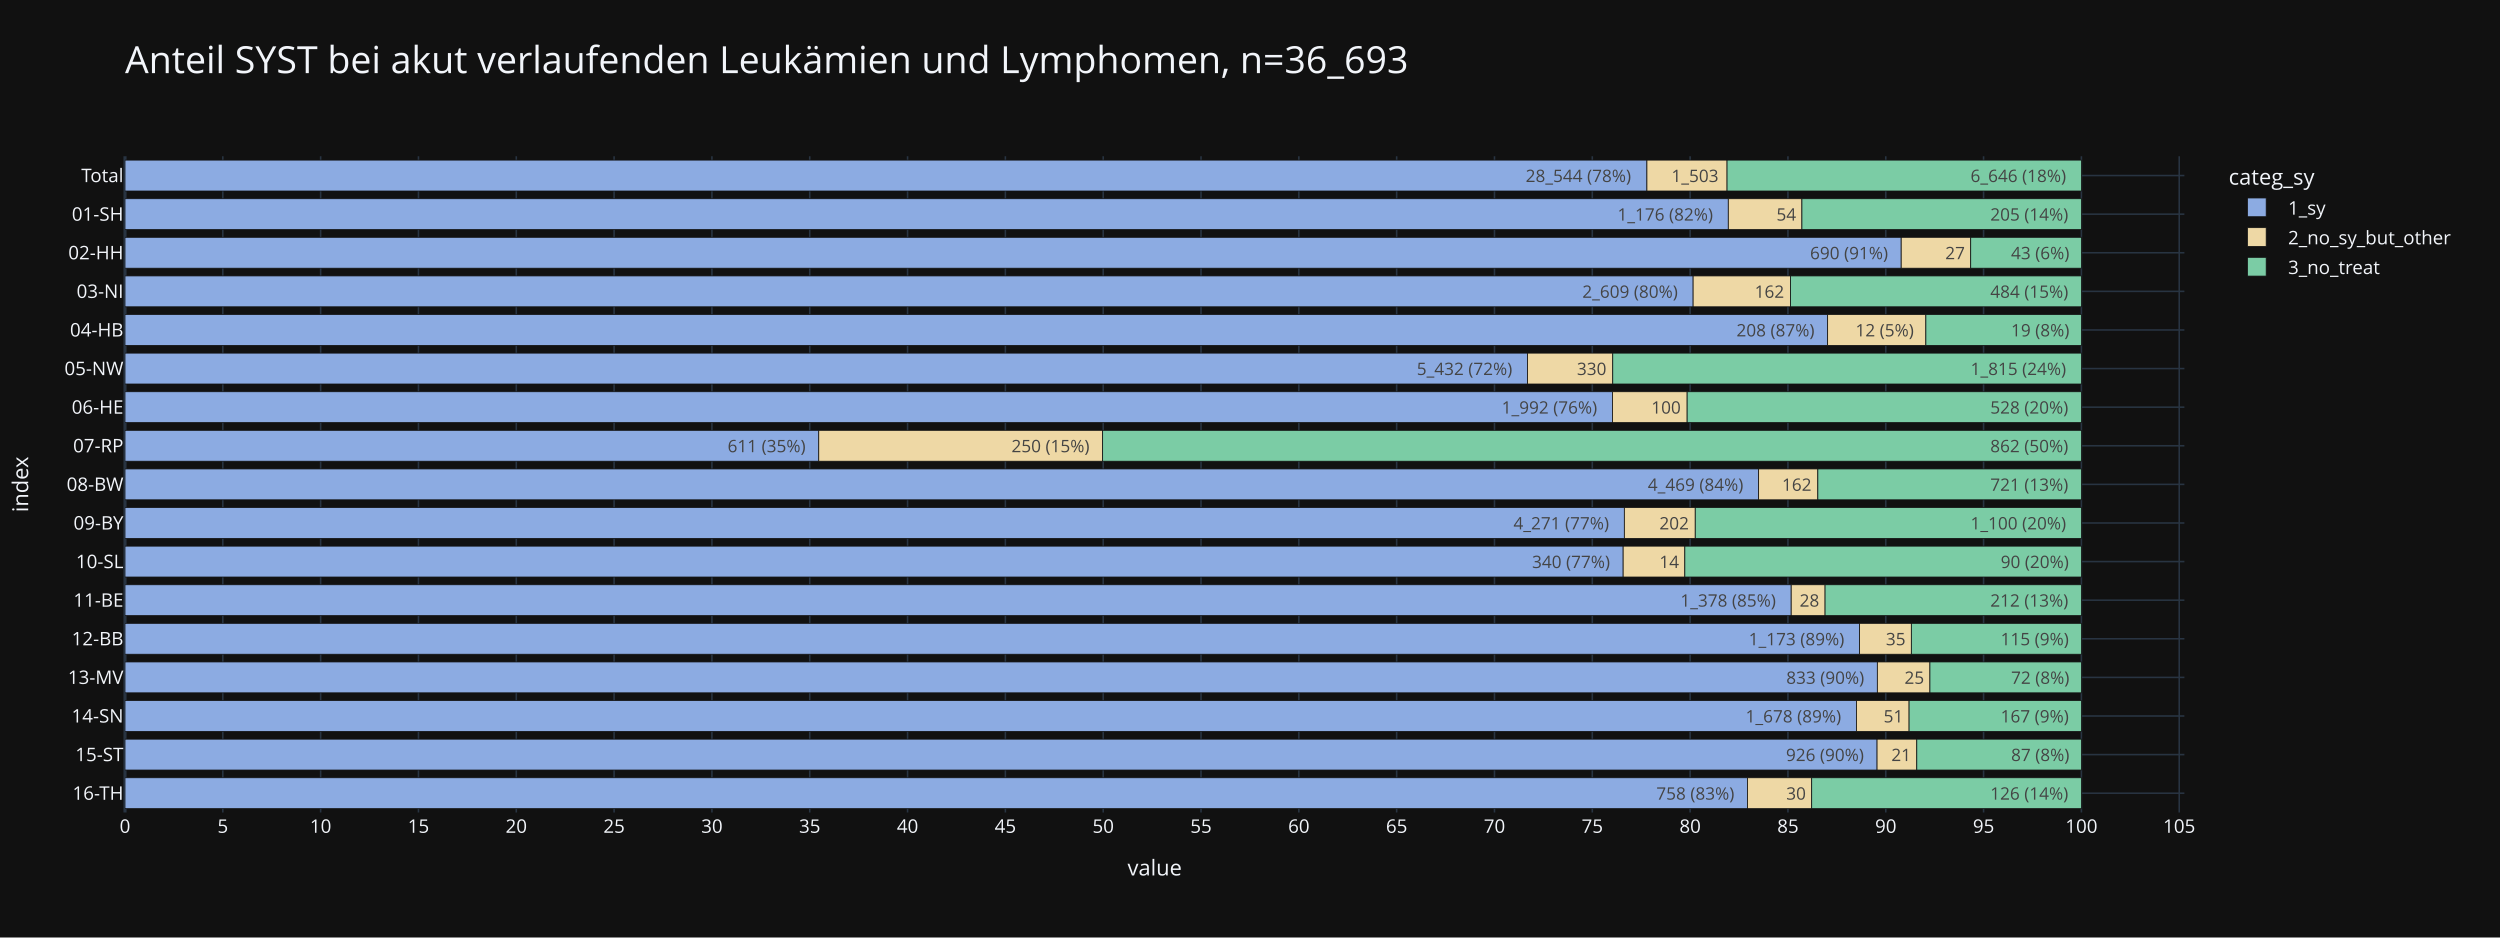
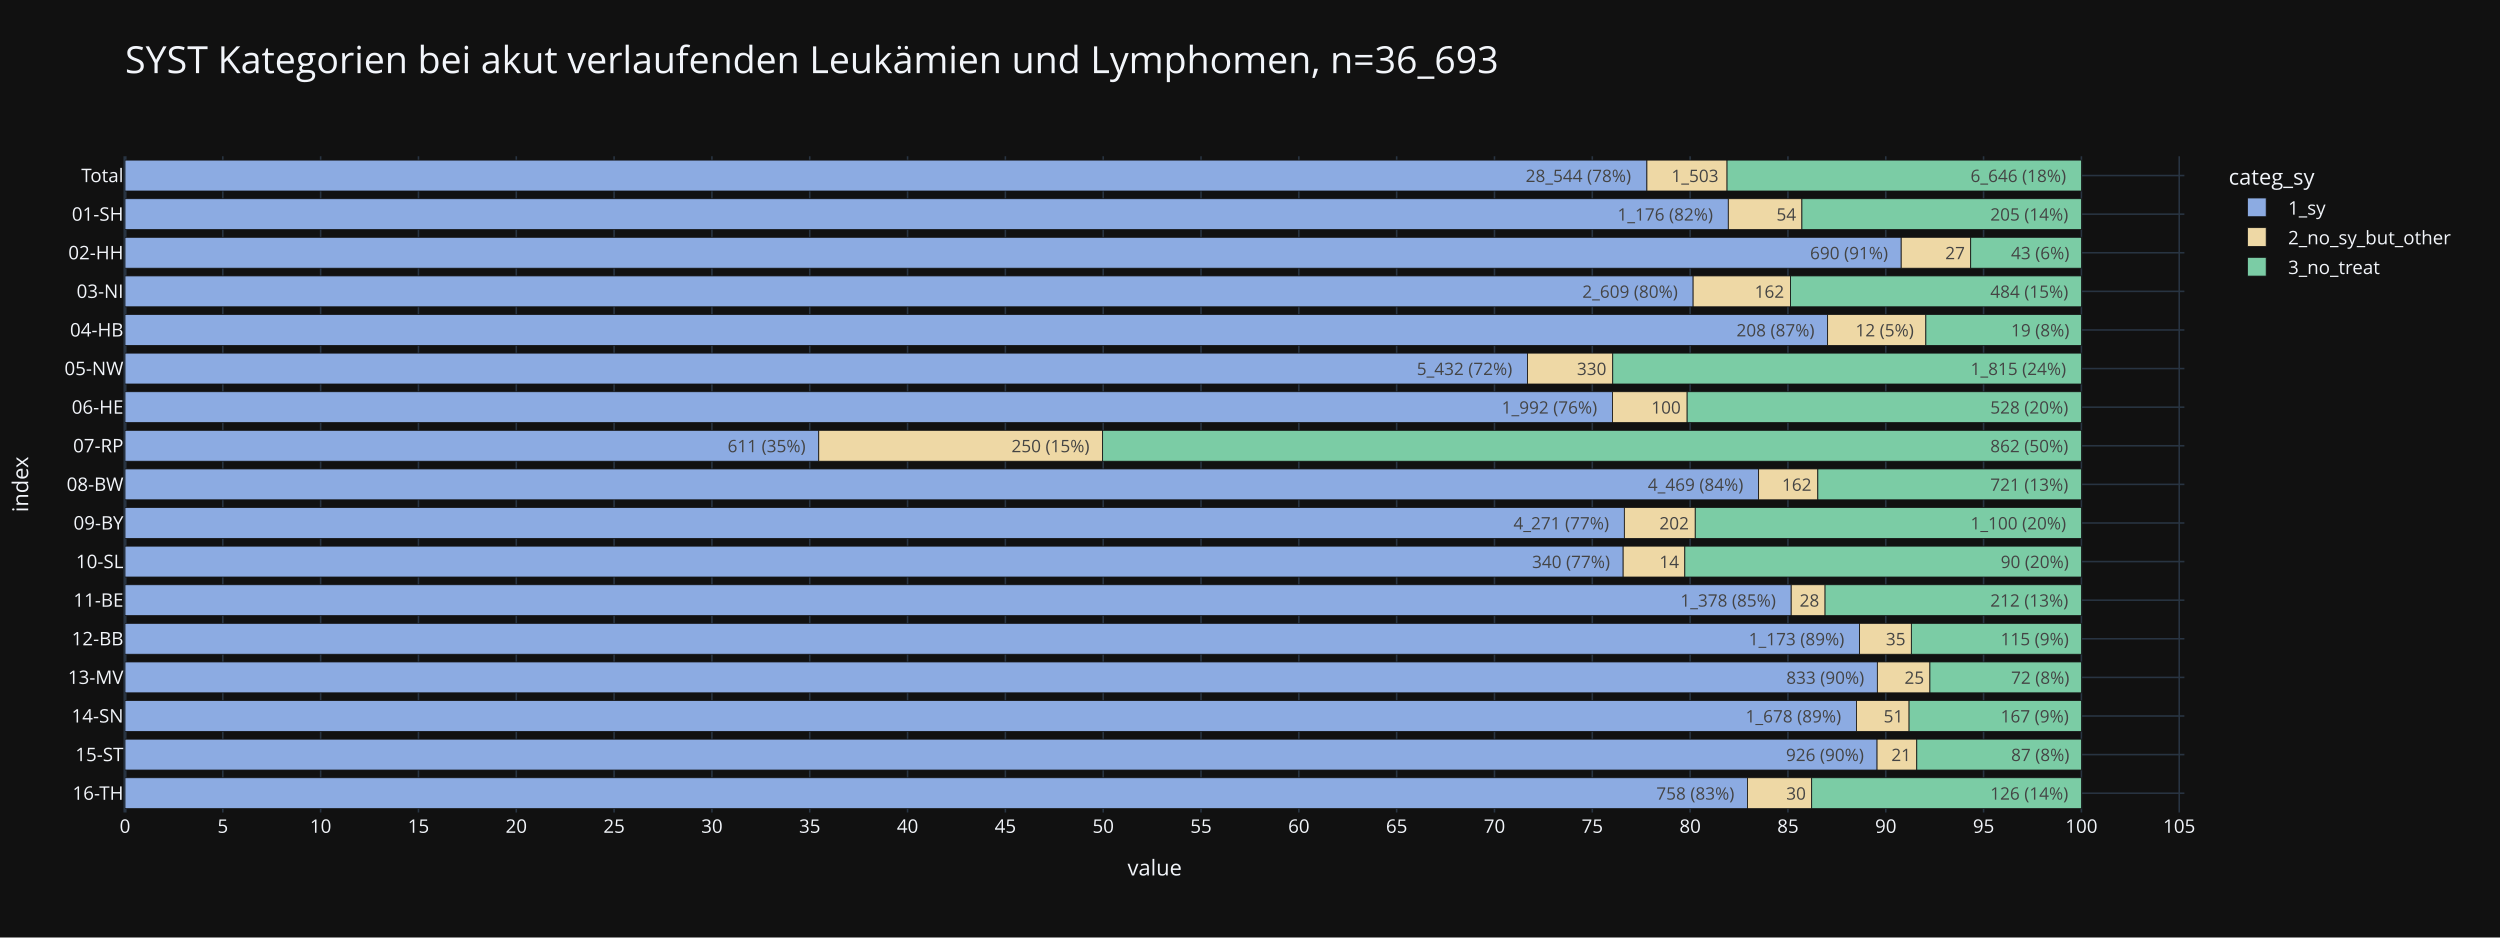
<svg xmlns="http://www.w3.org/2000/svg" class="main-svg" width="1600" height="600" style="" viewBox="0 0 1600 600">
  <rect x="0" y="0" width="1600" height="600" style="fill: rgb(17, 17, 17); fill-opacity: 1;" />
-   <defs id="defs-2621c0">
+   <defs id="defs-fd7195">
    <g class="clips">
-       <clipPath id="clip2621c0xyplot" class="plotclip">
+       <clipPath id="clipfd7195xyplot" class="plotclip">
        <rect width="1318" height="420" />
      </clipPath>
-       <clipPath class="axesclip" id="clip2621c0x">
+       <clipPath class="axesclip" id="clipfd7195x">
        <rect x="80" y="0" width="1318" height="600" />
      </clipPath>
-       <clipPath class="axesclip" id="clip2621c0y">
+       <clipPath class="axesclip" id="clipfd7195y">
        <rect x="0" y="100" width="1600" height="420" />
      </clipPath>
-       <clipPath class="axesclip" id="clip2621c0xy">
+       <clipPath class="axesclip" id="clipfd7195xy">
        <rect x="80" y="100" width="1318" height="420" />
      </clipPath>
    </g>
    <g class="gradients" />
    <g class="patterns" />
  </defs>
  <g class="bglayer" />
  <g class="layer-below">
    <g class="imagelayer" />
    <g class="shapelayer" />
  </g>
  <g class="cartesianlayer">
    <g class="subplot xy">
      <g class="layer-subplot">
        <g class="shapelayer" />
        <g class="imagelayer" />
      </g>
      <g class="minor-gridlayer">
        <g class="x" />
        <g class="y" />
      </g>
      <g class="gridlayer">
        <g class="x">
          <path class="xgrid crisp" transform="translate(142.6,0)" d="M0,100v420" style="stroke: rgb(40, 52, 66); stroke-opacity: 1; stroke-width: 1px;" />
          <path class="xgrid crisp" transform="translate(205.21,0)" d="M0,100v420" style="stroke: rgb(40, 52, 66); stroke-opacity: 1; stroke-width: 1px;" />
          <path class="xgrid crisp" transform="translate(267.81,0)" d="M0,100v420" style="stroke: rgb(40, 52, 66); stroke-opacity: 1; stroke-width: 1px;" />
          <path class="xgrid crisp" transform="translate(330.42,0)" d="M0,100v420" style="stroke: rgb(40, 52, 66); stroke-opacity: 1; stroke-width: 1px;" />
          <path class="xgrid crisp" transform="translate(393.02,0)" d="M0,100v420" style="stroke: rgb(40, 52, 66); stroke-opacity: 1; stroke-width: 1px;" />
          <path class="xgrid crisp" transform="translate(455.63,0)" d="M0,100v420" style="stroke: rgb(40, 52, 66); stroke-opacity: 1; stroke-width: 1px;" />
          <path class="xgrid crisp" transform="translate(518.23,0)" d="M0,100v420" style="stroke: rgb(40, 52, 66); stroke-opacity: 1; stroke-width: 1px;" />
          <path class="xgrid crisp" transform="translate(580.84,0)" d="M0,100v420" style="stroke: rgb(40, 52, 66); stroke-opacity: 1; stroke-width: 1px;" />
          <path class="xgrid crisp" transform="translate(643.44,0)" d="M0,100v420" style="stroke: rgb(40, 52, 66); stroke-opacity: 1; stroke-width: 1px;" />
          <path class="xgrid crisp" transform="translate(706.05,0)" d="M0,100v420" style="stroke: rgb(40, 52, 66); stroke-opacity: 1; stroke-width: 1px;" />
          <path class="xgrid crisp" transform="translate(768.65,0)" d="M0,100v420" style="stroke: rgb(40, 52, 66); stroke-opacity: 1; stroke-width: 1px;" />
          <path class="xgrid crisp" transform="translate(831.26,0)" d="M0,100v420" style="stroke: rgb(40, 52, 66); stroke-opacity: 1; stroke-width: 1px;" />
          <path class="xgrid crisp" transform="translate(893.86,0)" d="M0,100v420" style="stroke: rgb(40, 52, 66); stroke-opacity: 1; stroke-width: 1px;" />
          <path class="xgrid crisp" transform="translate(956.47,0)" d="M0,100v420" style="stroke: rgb(40, 52, 66); stroke-opacity: 1; stroke-width: 1px;" />
          <path class="xgrid crisp" transform="translate(1019.07,0)" d="M0,100v420" style="stroke: rgb(40, 52, 66); stroke-opacity: 1; stroke-width: 1px;" />
          <path class="xgrid crisp" transform="translate(1081.68,0)" d="M0,100v420" style="stroke: rgb(40, 52, 66); stroke-opacity: 1; stroke-width: 1px;" />
          <path class="xgrid crisp" transform="translate(1144.28,0)" d="M0,100v420" style="stroke: rgb(40, 52, 66); stroke-opacity: 1; stroke-width: 1px;" />
          <path class="xgrid crisp" transform="translate(1206.89,0)" d="M0,100v420" style="stroke: rgb(40, 52, 66); stroke-opacity: 1; stroke-width: 1px;" />
          <path class="xgrid crisp" transform="translate(1269.49,0)" d="M0,100v420" style="stroke: rgb(40, 52, 66); stroke-opacity: 1; stroke-width: 1px;" />
          <path class="xgrid crisp" transform="translate(1332.1,0)" d="M0,100v420" style="stroke: rgb(40, 52, 66); stroke-opacity: 1; stroke-width: 1px;" />
          <path class="xgrid crisp" transform="translate(1394.7,0)" d="M0,100v420" style="stroke: rgb(40, 52, 66); stroke-opacity: 1; stroke-width: 1px;" />
        </g>
        <g class="y">
          <path class="ygrid crisp" transform="translate(0,507.65)" d="M80,0h1318" style="stroke: rgb(40, 52, 66); stroke-opacity: 1; stroke-width: 1px;" />
          <path class="ygrid crisp" transform="translate(0,482.94)" d="M80,0h1318" style="stroke: rgb(40, 52, 66); stroke-opacity: 1; stroke-width: 1px;" />
          <path class="ygrid crisp" transform="translate(0,458.24)" d="M80,0h1318" style="stroke: rgb(40, 52, 66); stroke-opacity: 1; stroke-width: 1px;" />
          <path class="ygrid crisp" transform="translate(0,433.53)" d="M80,0h1318" style="stroke: rgb(40, 52, 66); stroke-opacity: 1; stroke-width: 1px;" />
          <path class="ygrid crisp" transform="translate(0,408.82)" d="M80,0h1318" style="stroke: rgb(40, 52, 66); stroke-opacity: 1; stroke-width: 1px;" />
          <path class="ygrid crisp" transform="translate(0,384.12)" d="M80,0h1318" style="stroke: rgb(40, 52, 66); stroke-opacity: 1; stroke-width: 1px;" />
          <path class="ygrid crisp" transform="translate(0,359.41)" d="M80,0h1318" style="stroke: rgb(40, 52, 66); stroke-opacity: 1; stroke-width: 1px;" />
          <path class="ygrid crisp" transform="translate(0,334.71)" d="M80,0h1318" style="stroke: rgb(40, 52, 66); stroke-opacity: 1; stroke-width: 1px;" />
          <path class="ygrid crisp" transform="translate(0,310)" d="M80,0h1318" style="stroke: rgb(40, 52, 66); stroke-opacity: 1; stroke-width: 1px;" />
          <path class="ygrid crisp" transform="translate(0,285.29)" d="M80,0h1318" style="stroke: rgb(40, 52, 66); stroke-opacity: 1; stroke-width: 1px;" />
          <path class="ygrid crisp" transform="translate(0,260.59)" d="M80,0h1318" style="stroke: rgb(40, 52, 66); stroke-opacity: 1; stroke-width: 1px;" />
          <path class="ygrid crisp" transform="translate(0,235.88)" d="M80,0h1318" style="stroke: rgb(40, 52, 66); stroke-opacity: 1; stroke-width: 1px;" />
          <path class="ygrid crisp" transform="translate(0,211.18)" d="M80,0h1318" style="stroke: rgb(40, 52, 66); stroke-opacity: 1; stroke-width: 1px;" />
          <path class="ygrid crisp" transform="translate(0,186.47)" d="M80,0h1318" style="stroke: rgb(40, 52, 66); stroke-opacity: 1; stroke-width: 1px;" />
          <path class="ygrid crisp" transform="translate(0,161.76)" d="M80,0h1318" style="stroke: rgb(40, 52, 66); stroke-opacity: 1; stroke-width: 1px;" />
          <path class="ygrid crisp" transform="translate(0,137.06)" d="M80,0h1318" style="stroke: rgb(40, 52, 66); stroke-opacity: 1; stroke-width: 1px;" />
          <path class="ygrid crisp" transform="translate(0,112.35)" d="M80,0h1318" style="stroke: rgb(40, 52, 66); stroke-opacity: 1; stroke-width: 1px;" />
        </g>
      </g>
      <g class="zerolinelayer">
        <path class="xzl zl crisp" transform="translate(80,0)" d="M0,100v420" style="stroke: rgb(40, 52, 66); stroke-opacity: 1; stroke-width: 2px;" />
      </g>
      <g class="layer-between">
        <g class="shapelayer" />
        <g class="imagelayer" />
      </g>
      <path class="xlines-below" />
      <path class="ylines-below" />
      <g class="overlines-below" />
      <g class="xaxislayer-below" />
      <g class="yaxislayer-below" />
      <g class="overaxes-below" />
      <g class="overplot">
-         <g class="xy" transform="translate(80,100)" clip-path="url(#clip2621c0xyplot)">
+         <g class="xy" transform="translate(80,100)" clip-path="url(#clipfd7195xyplot)">
          <g class="barlayer mlayer">
            <g class="trace bars" style="opacity: 1;">
              <g class="points">
                <g class="point">
                  <path d="M0,22.24V2.47H974.03V22.24Z" style="vector-effect: none; opacity: 1; stroke-width: 0.5px; fill: rgb(140, 171, 226); fill-opacity: 1; stroke: rgb(17, 17, 17); stroke-opacity: 1;" />
                  <text class="bartext bartext-inside" text-anchor="middle" data-notex="1" x="0" y="0" style="font-family: 'Open Sans', verdana, arial, sans-serif; font-size: 12px; fill: rgb(68, 68, 68); fill-opacity: 1; white-space: pre;" transform="translate(930.1503,16.486)scale(0.918)">28_544 (78%)</text>
                </g>
                <g class="point">
                  <path d="M0,46.94V27.18H1026.11V46.94Z" style="vector-effect: none; opacity: 1; stroke-width: 0.5px; fill: rgb(140, 171, 226); fill-opacity: 1; stroke: rgb(17, 17, 17); stroke-opacity: 1;" />
                  <text class="bartext bartext-inside" text-anchor="middle" data-notex="1" x="0" y="0" style="font-family: 'Open Sans', verdana, arial, sans-serif; font-size: 12px; fill: rgb(68, 68, 68); fill-opacity: 1; white-space: pre;" transform="translate(985.7573,41.188)scale(0.9173333)">1_176 (82%)</text>
                </g>
                <g class="point">
                  <path d="M0,71.65V51.88H1136.77V71.65Z" style="vector-effect: none; opacity: 1; stroke-width: 0.5px; fill: rgb(140, 171, 226); fill-opacity: 1; stroke: rgb(17, 17, 17); stroke-opacity: 1;" />
                  <text class="bartext bartext-inside" text-anchor="middle" data-notex="1" x="0" y="0" style="font-family: 'Open Sans', verdana, arial, sans-serif; font-size: 12px; fill: rgb(68, 68, 68); fill-opacity: 1; white-space: pre;" transform="translate(1103.39,65.896)scale(0.918)">690 (91%)</text>
                </g>
                <g class="point">
                  <path d="M0,96.35V76.59H1003.6V96.35Z" style="vector-effect: none; opacity: 1; stroke-width: 0.5px; fill: rgb(140, 171, 226); fill-opacity: 1; stroke: rgb(17, 17, 17); stroke-opacity: 1;" />
                  <text class="bartext bartext-inside" text-anchor="middle" data-notex="1" x="0" y="0" style="font-family: 'Open Sans', verdana, arial, sans-serif; font-size: 12px; fill: rgb(68, 68, 68); fill-opacity: 1; white-space: pre;" transform="translate(963.2473,90.598)scale(0.9173333)">2_609 (80%)</text>
                </g>
                <g class="point">
                  <path d="M0,121.06V101.29H1089.69V121.06Z" style="vector-effect: none; opacity: 1; stroke-width: 0.5px; fill: rgb(140, 171, 226); fill-opacity: 1; stroke: rgb(17, 17, 17); stroke-opacity: 1;" />
                  <text class="bartext bartext-inside" text-anchor="middle" data-notex="1" x="0" y="0" style="font-family: 'Open Sans', verdana, arial, sans-serif; font-size: 12px; fill: rgb(68, 68, 68); fill-opacity: 1; white-space: pre;" transform="translate(1056.31,115.306)scale(0.918)">208 (87%)</text>
                </g>
                <g class="point">
                  <path d="M0,145.76V126H897.64V145.76Z" style="vector-effect: none; opacity: 1; stroke-width: 0.5px; fill: rgb(140, 171, 226); fill-opacity: 1; stroke: rgb(17, 17, 17); stroke-opacity: 1;" />
                  <text class="bartext bartext-inside" text-anchor="middle" data-notex="1" x="0" y="0" style="font-family: 'Open Sans', verdana, arial, sans-serif; font-size: 12px; fill: rgb(68, 68, 68); fill-opacity: 1; white-space: pre;" transform="translate(857.2873,140.008)scale(0.9173333)">5_432 (72%)</text>
                </g>
                <g class="point">
                  <path d="M0,170.47V150.71H951.98V170.47Z" style="vector-effect: none; opacity: 1; stroke-width: 0.5px; fill: rgb(140, 171, 226); fill-opacity: 1; stroke: rgb(17, 17, 17); stroke-opacity: 1;" />
                  <text class="bartext bartext-inside" text-anchor="middle" data-notex="1" x="0" y="0" style="font-family: 'Open Sans', verdana, arial, sans-serif; font-size: 12px; fill: rgb(68, 68, 68); fill-opacity: 1; white-space: pre;" transform="translate(911.6273,164.718)scale(0.9173333)">1_992 (76%)</text>
                </g>
                <g class="point">
                  <path d="M0,195.18V175.41H444.01V195.18Z" style="vector-effect: none; opacity: 1; stroke-width: 0.5px; fill: rgb(140, 171, 226); fill-opacity: 1; stroke: rgb(17, 17, 17); stroke-opacity: 1;" />
                  <text class="bartext bartext-inside" text-anchor="middle" data-notex="1" x="0" y="0" style="font-family: 'Open Sans', verdana, arial, sans-serif; font-size: 12px; fill: rgb(68, 68, 68); fill-opacity: 1; white-space: pre;" transform="translate(410.6299,189.426)scale(0.918)">611 (35%)</text>
                </g>
                <g class="point">
                  <path d="M0,219.88V200.12H1045.52V219.88Z" style="vector-effect: none; opacity: 1; stroke-width: 0.5px; fill: rgb(140, 171, 226); fill-opacity: 1; stroke: rgb(17, 17, 17); stroke-opacity: 1;" />
                  <text class="bartext bartext-inside" text-anchor="middle" data-notex="1" x="0" y="0" style="font-family: 'Open Sans', verdana, arial, sans-serif; font-size: 12px; fill: rgb(68, 68, 68); fill-opacity: 1; white-space: pre;" transform="translate(1005.167,214.128)scale(0.9173333)">4_469 (84%)</text>
                </g>
                <g class="point">
                  <path d="M0,244.59V224.82H959.58V244.59Z" style="vector-effect: none; opacity: 1; stroke-width: 0.5px; fill: rgb(140, 171, 226); fill-opacity: 1; stroke: rgb(17, 17, 17); stroke-opacity: 1;" />
                  <text class="bartext bartext-inside" text-anchor="middle" data-notex="1" x="0" y="0" style="font-family: 'Open Sans', verdana, arial, sans-serif; font-size: 12px; fill: rgb(68, 68, 68); fill-opacity: 1; white-space: pre;" transform="translate(919.2002,238.836)scale(0.918)">4_271 (77%)</text>
                </g>
                <g class="point">
                  <path d="M0,269.29V249.53H958.82V269.29Z" style="vector-effect: none; opacity: 1; stroke-width: 0.5px; fill: rgb(140, 171, 226); fill-opacity: 1; stroke: rgb(17, 17, 17); stroke-opacity: 1;" />
                  <text class="bartext bartext-inside" text-anchor="middle" data-notex="1" x="0" y="0" style="font-family: 'Open Sans', verdana, arial, sans-serif; font-size: 12px; fill: rgb(68, 68, 68); fill-opacity: 1; white-space: pre;" transform="translate(925.462,263.538)scale(0.9173333)">340 (77%)</text>
                </g>
                <g class="point">
                  <path d="M0,294V274.24H1066.37V294Z" style="vector-effect: none; opacity: 1; stroke-width: 0.5px; fill: rgb(140, 171, 226); fill-opacity: 1; stroke: rgb(17, 17, 17); stroke-opacity: 1;" />
                  <text class="bartext bartext-inside" text-anchor="middle" data-notex="1" x="0" y="0" style="font-family: 'Open Sans', verdana, arial, sans-serif; font-size: 12px; fill: rgb(68, 68, 68); fill-opacity: 1; white-space: pre;" transform="translate(1026.017,288.248)scale(0.9173333)">1_378 (85%)</text>
                </g>
                <g class="point">
                  <path d="M0,318.71V298.94H1110.14V318.71Z" style="vector-effect: none; opacity: 1; stroke-width: 0.5px; fill: rgb(140, 171, 226); fill-opacity: 1; stroke: rgb(17, 17, 17); stroke-opacity: 1;" />
                  <text class="bartext bartext-inside" text-anchor="middle" data-notex="1" x="0" y="0" style="font-family: 'Open Sans', verdana, arial, sans-serif; font-size: 12px; fill: rgb(68, 68, 68); fill-opacity: 1; white-space: pre;" transform="translate(1069.76,312.956)scale(0.918)">1_173 (89%)</text>
                </g>
                <g class="point">
                  <path d="M0,343.41V323.65H1121.5V343.41Z" style="vector-effect: none; opacity: 1; stroke-width: 0.5px; fill: rgb(140, 171, 226); fill-opacity: 1; stroke: rgb(17, 17, 17); stroke-opacity: 1;" />
                  <text class="bartext bartext-inside" text-anchor="middle" data-notex="1" x="0" y="0" style="font-family: 'Open Sans', verdana, arial, sans-serif; font-size: 12px; fill: rgb(68, 68, 68); fill-opacity: 1; white-space: pre;" transform="translate(1088.142,337.658)scale(0.9173333)">833 (90%)</text>
                </g>
                <g class="point">
                  <path d="M0,368.12V348.35H1108.13V368.12Z" style="vector-effect: none; opacity: 1; stroke-width: 0.5px; fill: rgb(140, 171, 226); fill-opacity: 1; stroke: rgb(17, 17, 17); stroke-opacity: 1;" />
                  <text class="bartext bartext-inside" text-anchor="middle" data-notex="1" x="0" y="0" style="font-family: 'Open Sans', verdana, arial, sans-serif; font-size: 12px; fill: rgb(68, 68, 68); fill-opacity: 1; white-space: pre;" transform="translate(1067.75,362.366)scale(0.918)">1_678 (89%)</text>
                </g>
                <g class="point">
                  <path d="M0,392.82V373.06H1121.32V392.82Z" style="vector-effect: none; opacity: 1; stroke-width: 0.5px; fill: rgb(140, 171, 226); fill-opacity: 1; stroke: rgb(17, 17, 17); stroke-opacity: 1;" />
                  <text class="bartext bartext-inside" text-anchor="middle" data-notex="1" x="0" y="0" style="font-family: 'Open Sans', verdana, arial, sans-serif; font-size: 12px; fill: rgb(68, 68, 68); fill-opacity: 1; white-space: pre;" transform="translate(1087.962,387.068)scale(0.9173333)">926 (90%)</text>
                </g>
                <g class="point">
                  <path d="M0,417.53V397.76H1038.39V417.53Z" style="vector-effect: none; opacity: 1; stroke-width: 0.5px; fill: rgb(140, 171, 226); fill-opacity: 1; stroke: rgb(17, 17, 17); stroke-opacity: 1;" />
                  <text class="bartext bartext-inside" text-anchor="middle" data-notex="1" x="0" y="0" style="font-family: 'Open Sans', verdana, arial, sans-serif; font-size: 12px; fill: rgb(68, 68, 68); fill-opacity: 1; white-space: pre;" transform="translate(1005.01,411.776)scale(0.918)">758 (83%)</text>
                </g>
              </g>
            </g>
            <g class="trace bars" style="opacity: 1;">
              <g class="points">
                <g class="point">
                  <path d="M974.03,22.24V2.47H1025.31V22.24Z" style="vector-effect: none; opacity: 1; stroke-width: 0.5px; fill: rgb(238, 216, 165); fill-opacity: 1; stroke: rgb(17, 17, 17); stroke-opacity: 1;" />
                  <text class="bartext bartext-inside" text-anchor="middle" data-notex="1" x="0" y="0" style="font-family: 'Open Sans', verdana, arial, sans-serif; font-size: 12px; fill: rgb(68, 68, 68); fill-opacity: 1; white-space: pre;" transform="translate(1004.796,16.486)scale(0.918)">1_503</text>
                </g>
                <g class="point">
                  <path d="M1026.11,46.94V27.18H1073.23V46.94Z" style="vector-effect: none; opacity: 1; stroke-width: 0.5px; fill: rgb(238, 216, 165); fill-opacity: 1; stroke: rgb(17, 17, 17); stroke-opacity: 1;" />
                  <text class="bartext bartext-inside" text-anchor="middle" data-notex="1" x="0" y="0" style="font-family: 'Open Sans', verdana, arial, sans-serif; font-size: 12px; fill: rgb(68, 68, 68); fill-opacity: 1; white-space: pre;" transform="translate(1063.228,41.188)scale(0.9173333)">54</text>
                </g>
                <g class="point">
                  <path d="M1136.77,71.65V51.88H1181.26V71.65Z" style="vector-effect: none; opacity: 1; stroke-width: 0.5px; fill: rgb(238, 216, 165); fill-opacity: 1; stroke: rgb(17, 17, 17); stroke-opacity: 1;" />
                  <text class="bartext bartext-inside" text-anchor="middle" data-notex="1" x="0" y="0" style="font-family: 'Open Sans', verdana, arial, sans-serif; font-size: 12px; fill: rgb(68, 68, 68); fill-opacity: 1; white-space: pre;" transform="translate(1171.253,65.896)scale(0.918)">27</text>
                </g>
                <g class="point">
                  <path d="M1003.6,96.35V76.59H1065.92V96.35Z" style="vector-effect: none; opacity: 1; stroke-width: 0.5px; fill: rgb(238, 216, 165); fill-opacity: 1; stroke: rgb(17, 17, 17); stroke-opacity: 1;" />
                  <text class="bartext bartext-inside" text-anchor="middle" data-notex="1" x="0" y="0" style="font-family: 'Open Sans', verdana, arial, sans-serif; font-size: 12px; fill: rgb(68, 68, 68); fill-opacity: 1; white-space: pre;" transform="translate(1052.421,90.598)scale(0.9173333)">162</text>
                </g>
                <g class="point">
                  <path d="M1089.69,121.06V101.29H1152.56V121.06Z" style="vector-effect: none; opacity: 1; stroke-width: 0.5px; fill: rgb(238, 216, 165); fill-opacity: 1; stroke: rgb(17, 17, 17); stroke-opacity: 1;" />
                  <text class="bartext bartext-inside" text-anchor="middle" data-notex="1" x="0" y="0" style="font-family: 'Open Sans', verdana, arial, sans-serif; font-size: 12px; fill: rgb(68, 68, 68); fill-opacity: 1; white-space: pre;" transform="translate(1126.187,115.306)scale(0.918)">12 (5%)</text>
                </g>
                <g class="point">
                  <path d="M897.64,145.76V126H952.17V145.76Z" style="vector-effect: none; opacity: 1; stroke-width: 0.5px; fill: rgb(238, 216, 165); fill-opacity: 1; stroke: rgb(17, 17, 17); stroke-opacity: 1;" />
                  <text class="bartext bartext-inside" text-anchor="middle" data-notex="1" x="0" y="0" style="font-family: 'Open Sans', verdana, arial, sans-serif; font-size: 12px; fill: rgb(68, 68, 68); fill-opacity: 1; white-space: pre;" transform="translate(938.6708,140.008)scale(0.9173333)">330</text>
                </g>
                <g class="point">
                  <path d="M951.98,170.47V150.71H999.77V170.47Z" style="vector-effect: none; opacity: 1; stroke-width: 0.5px; fill: rgb(238, 216, 165); fill-opacity: 1; stroke: rgb(17, 17, 17); stroke-opacity: 1;" />
                  <text class="bartext bartext-inside" text-anchor="middle" data-notex="1" x="0" y="0" style="font-family: 'Open Sans', verdana, arial, sans-serif; font-size: 12px; fill: rgb(68, 68, 68); fill-opacity: 1; white-space: pre;" transform="translate(986.2708,164.718)scale(0.9173333)">100</text>
                </g>
                <g class="point">
                  <path d="M444.01,195.18V175.41H625.69V195.18Z" style="vector-effect: none; opacity: 1; stroke-width: 0.5px; fill: rgb(238, 216, 165); fill-opacity: 1; stroke: rgb(17, 17, 17); stroke-opacity: 1;" />
                  <text class="bartext bartext-inside" text-anchor="middle" data-notex="1" x="0" y="0" style="font-family: 'Open Sans', verdana, arial, sans-serif; font-size: 12px; fill: rgb(68, 68, 68); fill-opacity: 1; white-space: pre;" transform="translate(592.3099,189.426)scale(0.918)">250 (15%)</text>
                </g>
                <g class="point">
                  <path d="M1045.52,219.88V200.12H1083.42V219.88Z" style="vector-effect: none; opacity: 1; stroke-width: 0.5px; fill: rgb(238, 216, 165); fill-opacity: 1; stroke: rgb(17, 17, 17); stroke-opacity: 1;" />
                  <text class="bartext bartext-inside" text-anchor="middle" data-notex="1" x="0" y="0" style="font-family: 'Open Sans', verdana, arial, sans-serif; font-size: 12px; fill: rgb(68, 68, 68); fill-opacity: 1; white-space: pre;" transform="translate(1069.921,214.128)scale(0.9173333)">162</text>
                </g>
                <g class="point">
                  <path d="M959.58,244.59V224.82H1004.96V244.59Z" style="vector-effect: none; opacity: 1; stroke-width: 0.5px; fill: rgb(238, 216, 165); fill-opacity: 1; stroke: rgb(17, 17, 17); stroke-opacity: 1;" />
                  <text class="bartext bartext-inside" text-anchor="middle" data-notex="1" x="0" y="0" style="font-family: 'Open Sans', verdana, arial, sans-serif; font-size: 12px; fill: rgb(68, 68, 68); fill-opacity: 1; white-space: pre;" transform="translate(991.4532,238.836)scale(0.918)">202</text>
                </g>
                <g class="point">
                  <path d="M958.82,269.29V249.53H998.3V269.29Z" style="vector-effect: none; opacity: 1; stroke-width: 0.5px; fill: rgb(238, 216, 165); fill-opacity: 1; stroke: rgb(17, 17, 17); stroke-opacity: 1;" />
                  <text class="bartext bartext-inside" text-anchor="middle" data-notex="1" x="0" y="0" style="font-family: 'Open Sans', verdana, arial, sans-serif; font-size: 12px; fill: rgb(68, 68, 68); fill-opacity: 1; white-space: pre;" transform="translate(988.2982,263.538)scale(0.9173333)">14</text>
                </g>
                <g class="point">
                  <path d="M1066.37,294V274.24H1088.04V294Z" style="vector-effect: none; opacity: 1; stroke-width: 0.5px; fill: rgb(238, 216, 165); fill-opacity: 1; stroke: rgb(17, 17, 17); stroke-opacity: 1;" />
                  <text class="bartext bartext-inside" text-anchor="middle" data-notex="1" x="0" y="0" style="font-family: 'Open Sans', verdana, arial, sans-serif; font-size: 12px; fill: rgb(68, 68, 68); fill-opacity: 1; white-space: pre;" transform="translate(1078.038,288.248)scale(0.9173333)">28</text>
                </g>
                <g class="point">
                  <path d="M1110.14,318.71V298.94H1143.26V318.71Z" style="vector-effect: none; opacity: 1; stroke-width: 0.5px; fill: rgb(238, 216, 165); fill-opacity: 1; stroke: rgb(17, 17, 17); stroke-opacity: 1;" />
                  <text class="bartext bartext-inside" text-anchor="middle" data-notex="1" x="0" y="0" style="font-family: 'Open Sans', verdana, arial, sans-serif; font-size: 12px; fill: rgb(68, 68, 68); fill-opacity: 1; white-space: pre;" transform="translate(1133.253,312.956)scale(0.918)">35</text>
                </g>
                <g class="point">
                  <path d="M1121.5,343.41V323.65H1155.16V343.41Z" style="vector-effect: none; opacity: 1; stroke-width: 0.5px; fill: rgb(238, 216, 165); fill-opacity: 1; stroke: rgb(17, 17, 17); stroke-opacity: 1;" />
                  <text class="bartext bartext-inside" text-anchor="middle" data-notex="1" x="0" y="0" style="font-family: 'Open Sans', verdana, arial, sans-serif; font-size: 12px; fill: rgb(68, 68, 68); fill-opacity: 1; white-space: pre;" transform="translate(1145.158,337.658)scale(0.9173333)">25</text>
                </g>
                <g class="point">
                  <path d="M1108.13,368.12V348.35H1141.81V368.12Z" style="vector-effect: none; opacity: 1; stroke-width: 0.5px; fill: rgb(238, 216, 165); fill-opacity: 1; stroke: rgb(17, 17, 17); stroke-opacity: 1;" />
                  <text class="bartext bartext-inside" text-anchor="middle" data-notex="1" x="0" y="0" style="font-family: 'Open Sans', verdana, arial, sans-serif; font-size: 12px; fill: rgb(68, 68, 68); fill-opacity: 1; white-space: pre;" transform="translate(1131.803,362.366)scale(0.918)">51</text>
                </g>
                <g class="point">
                  <path d="M1121.32,392.82V373.06H1146.75V392.82Z" style="vector-effect: none; opacity: 1; stroke-width: 0.5px; fill: rgb(238, 216, 165); fill-opacity: 1; stroke: rgb(17, 17, 17); stroke-opacity: 1;" />
                  <text class="bartext bartext-inside" text-anchor="middle" data-notex="1" x="0" y="0" style="font-family: 'Open Sans', verdana, arial, sans-serif; font-size: 12px; fill: rgb(68, 68, 68); fill-opacity: 1; white-space: pre;" transform="translate(1136.748,387.068)scale(0.9173333)">21</text>
                </g>
                <g class="point">
                  <path d="M1038.39,417.53V397.76H1079.49V417.53Z" style="vector-effect: none; opacity: 1; stroke-width: 0.5px; fill: rgb(238, 216, 165); fill-opacity: 1; stroke: rgb(17, 17, 17); stroke-opacity: 1;" />
                  <text class="bartext bartext-inside" text-anchor="middle" data-notex="1" x="0" y="0" style="font-family: 'Open Sans', verdana, arial, sans-serif; font-size: 12px; fill: rgb(68, 68, 68); fill-opacity: 1; white-space: pre;" transform="translate(1069.483,411.776)scale(0.918)">30</text>
                </g>
              </g>
            </g>
            <g class="trace bars" style="opacity: 1;">
              <g class="points">
                <g class="point">
                  <path d="M1025.31,22.24V2.47H1252.1V22.24Z" style="vector-effect: none; opacity: 1; stroke-width: 0.5px; fill: rgb(123, 204, 165); fill-opacity: 1; stroke: rgb(17, 17, 17); stroke-opacity: 1;" />
                  <text class="bartext bartext-inside" text-anchor="middle" data-notex="1" x="0" y="0" style="font-family: 'Open Sans', verdana, arial, sans-serif; font-size: 12px; fill: rgb(68, 68, 68); fill-opacity: 1; white-space: pre;" transform="translate(1211.72,16.486)scale(0.918)">6_646 (18%)</text>
                </g>
                <g class="point">
                  <path d="M1073.23,46.94V27.18H1252.1V46.94Z" style="vector-effect: none; opacity: 1; stroke-width: 0.5px; fill: rgb(123, 204, 165); fill-opacity: 1; stroke: rgb(17, 17, 17); stroke-opacity: 1;" />
                  <text class="bartext bartext-inside" text-anchor="middle" data-notex="1" x="0" y="0" style="font-family: 'Open Sans', verdana, arial, sans-serif; font-size: 12px; fill: rgb(68, 68, 68); fill-opacity: 1; white-space: pre;" transform="translate(1218.742,41.188)scale(0.9173333)">205 (14%)</text>
                </g>
                <g class="point">
                  <path d="M1181.26,71.65V51.88H1252.1V71.65Z" style="vector-effect: none; opacity: 1; stroke-width: 0.5px; fill: rgb(123, 204, 165); fill-opacity: 1; stroke: rgb(17, 17, 17); stroke-opacity: 1;" />
                  <text class="bartext bartext-inside" text-anchor="middle" data-notex="1" x="0" y="0" style="font-family: 'Open Sans', verdana, arial, sans-serif; font-size: 12px; fill: rgb(68, 68, 68); fill-opacity: 1; white-space: pre;" transform="translate(1225.727,65.896)scale(0.918)">43 (6%)</text>
                </g>
                <g class="point">
                  <path d="M1065.92,96.35V76.59H1252.1V96.35Z" style="vector-effect: none; opacity: 1; stroke-width: 0.5px; fill: rgb(123, 204, 165); fill-opacity: 1; stroke: rgb(17, 17, 17); stroke-opacity: 1;" />
                  <text class="bartext bartext-inside" text-anchor="middle" data-notex="1" x="0" y="0" style="font-family: 'Open Sans', verdana, arial, sans-serif; font-size: 12px; fill: rgb(68, 68, 68); fill-opacity: 1; white-space: pre;" transform="translate(1218.742,90.598)scale(0.9173333)">484 (15%)</text>
                </g>
                <g class="point">
                  <path d="M1152.56,121.06V101.29H1252.1V121.06Z" style="vector-effect: none; opacity: 1; stroke-width: 0.5px; fill: rgb(123, 204, 165); fill-opacity: 1; stroke: rgb(17, 17, 17); stroke-opacity: 1;" />
                  <text class="bartext bartext-inside" text-anchor="middle" data-notex="1" x="0" y="0" style="font-family: 'Open Sans', verdana, arial, sans-serif; font-size: 12px; fill: rgb(68, 68, 68); fill-opacity: 1; white-space: pre;" transform="translate(1225.727,115.306)scale(0.918)">19 (8%)</text>
                </g>
                <g class="point">
                  <path d="M952.17,145.76V126H1252.1V145.76Z" style="vector-effect: none; opacity: 1; stroke-width: 0.5px; fill: rgb(123, 204, 165); fill-opacity: 1; stroke: rgb(17, 17, 17); stroke-opacity: 1;" />
                  <text class="bartext bartext-inside" text-anchor="middle" data-notex="1" x="0" y="0" style="font-family: 'Open Sans', verdana, arial, sans-serif; font-size: 12px; fill: rgb(68, 68, 68); fill-opacity: 1; white-space: pre;" transform="translate(1211.747,140.008)scale(0.9173333)">1_815 (24%)</text>
                </g>
                <g class="point">
                  <path d="M999.77,170.47V150.71H1252.1V170.47Z" style="vector-effect: none; opacity: 1; stroke-width: 0.5px; fill: rgb(123, 204, 165); fill-opacity: 1; stroke: rgb(17, 17, 17); stroke-opacity: 1;" />
                  <text class="bartext bartext-inside" text-anchor="middle" data-notex="1" x="0" y="0" style="font-family: 'Open Sans', verdana, arial, sans-serif; font-size: 12px; fill: rgb(68, 68, 68); fill-opacity: 1; white-space: pre;" transform="translate(1218.742,164.718)scale(0.9173333)">528 (20%)</text>
                </g>
                <g class="point">
                  <path d="M625.69,195.18V175.41H1252.1V195.18Z" style="vector-effect: none; opacity: 1; stroke-width: 0.5px; fill: rgb(123, 204, 165); fill-opacity: 1; stroke: rgb(17, 17, 17); stroke-opacity: 1;" />
                  <text class="bartext bartext-inside" text-anchor="middle" data-notex="1" x="0" y="0" style="font-family: 'Open Sans', verdana, arial, sans-serif; font-size: 12px; fill: rgb(68, 68, 68); fill-opacity: 1; white-space: pre;" transform="translate(1218.72,189.426)scale(0.918)">862 (50%)</text>
                </g>
                <g class="point">
                  <path d="M1083.42,219.88V200.12H1252.1V219.88Z" style="vector-effect: none; opacity: 1; stroke-width: 0.5px; fill: rgb(123, 204, 165); fill-opacity: 1; stroke: rgb(17, 17, 17); stroke-opacity: 1;" />
                  <text class="bartext bartext-inside" text-anchor="middle" data-notex="1" x="0" y="0" style="font-family: 'Open Sans', verdana, arial, sans-serif; font-size: 12px; fill: rgb(68, 68, 68); fill-opacity: 1; white-space: pre;" transform="translate(1218.742,214.128)scale(0.9173333)">721 (13%)</text>
                </g>
                <g class="point">
                  <path d="M1004.96,244.59V224.82H1252.1V244.59Z" style="vector-effect: none; opacity: 1; stroke-width: 0.5px; fill: rgb(123, 204, 165); fill-opacity: 1; stroke: rgb(17, 17, 17); stroke-opacity: 1;" />
                  <text class="bartext bartext-inside" text-anchor="middle" data-notex="1" x="0" y="0" style="font-family: 'Open Sans', verdana, arial, sans-serif; font-size: 12px; fill: rgb(68, 68, 68); fill-opacity: 1; white-space: pre;" transform="translate(1211.72,238.836)scale(0.918)">1_100 (20%)</text>
                </g>
                <g class="point">
                  <path d="M998.3,269.29V249.53H1252.1V269.29Z" style="vector-effect: none; opacity: 1; stroke-width: 0.5px; fill: rgb(123, 204, 165); fill-opacity: 1; stroke: rgb(17, 17, 17); stroke-opacity: 1;" />
                  <text class="bartext bartext-inside" text-anchor="middle" data-notex="1" x="0" y="0" style="font-family: 'Open Sans', verdana, arial, sans-serif; font-size: 12px; fill: rgb(68, 68, 68); fill-opacity: 1; white-space: pre;" transform="translate(1222.246,263.538)scale(0.9173333)">90 (20%)</text>
                </g>
                <g class="point">
                  <path d="M1088.04,294V274.24H1252.1V294Z" style="vector-effect: none; opacity: 1; stroke-width: 0.5px; fill: rgb(123, 204, 165); fill-opacity: 1; stroke: rgb(17, 17, 17); stroke-opacity: 1;" />
                  <text class="bartext bartext-inside" text-anchor="middle" data-notex="1" x="0" y="0" style="font-family: 'Open Sans', verdana, arial, sans-serif; font-size: 12px; fill: rgb(68, 68, 68); fill-opacity: 1; white-space: pre;" transform="translate(1218.742,288.248)scale(0.9173333)">212 (13%)</text>
                </g>
                <g class="point">
                  <path d="M1143.26,318.71V298.94H1252.1V318.71Z" style="vector-effect: none; opacity: 1; stroke-width: 0.5px; fill: rgb(123, 204, 165); fill-opacity: 1; stroke: rgb(17, 17, 17); stroke-opacity: 1;" />
                  <text class="bartext bartext-inside" text-anchor="middle" data-notex="1" x="0" y="0" style="font-family: 'Open Sans', verdana, arial, sans-serif; font-size: 12px; fill: rgb(68, 68, 68); fill-opacity: 1; white-space: pre;" transform="translate(1222.227,312.956)scale(0.918)">115 (9%)</text>
                </g>
                <g class="point">
                  <path d="M1155.16,343.41V323.65H1252.1V343.41Z" style="vector-effect: none; opacity: 1; stroke-width: 0.5px; fill: rgb(123, 204, 165); fill-opacity: 1; stroke: rgb(17, 17, 17); stroke-opacity: 1;" />
                  <text class="bartext bartext-inside" text-anchor="middle" data-notex="1" x="0" y="0" style="font-family: 'Open Sans', verdana, arial, sans-serif; font-size: 12px; fill: rgb(68, 68, 68); fill-opacity: 1; white-space: pre;" transform="translate(1225.744,337.658)scale(0.9173333)">72 (8%)</text>
                </g>
                <g class="point">
                  <path d="M1141.81,368.12V348.35H1252.1V368.12Z" style="vector-effect: none; opacity: 1; stroke-width: 0.5px; fill: rgb(123, 204, 165); fill-opacity: 1; stroke: rgb(17, 17, 17); stroke-opacity: 1;" />
                  <text class="bartext bartext-inside" text-anchor="middle" data-notex="1" x="0" y="0" style="font-family: 'Open Sans', verdana, arial, sans-serif; font-size: 12px; fill: rgb(68, 68, 68); fill-opacity: 1; white-space: pre;" transform="translate(1222.227,362.366)scale(0.918)">167 (9%)</text>
                </g>
                <g class="point">
                  <path d="M1146.75,392.82V373.06H1252.1V392.82Z" style="vector-effect: none; opacity: 1; stroke-width: 0.5px; fill: rgb(123, 204, 165); fill-opacity: 1; stroke: rgb(17, 17, 17); stroke-opacity: 1;" />
                  <text class="bartext bartext-inside" text-anchor="middle" data-notex="1" x="0" y="0" style="font-family: 'Open Sans', verdana, arial, sans-serif; font-size: 12px; fill: rgb(68, 68, 68); fill-opacity: 1; white-space: pre;" transform="translate(1225.744,387.068)scale(0.9173333)">87 (8%)</text>
                </g>
                <g class="point">
                  <path d="M1079.49,417.53V397.76H1252.1V417.53Z" style="vector-effect: none; opacity: 1; stroke-width: 0.5px; fill: rgb(123, 204, 165); fill-opacity: 1; stroke: rgb(17, 17, 17); stroke-opacity: 1;" />
                  <text class="bartext bartext-inside" text-anchor="middle" data-notex="1" x="0" y="0" style="font-family: 'Open Sans', verdana, arial, sans-serif; font-size: 12px; fill: rgb(68, 68, 68); fill-opacity: 1; white-space: pre;" transform="translate(1218.72,411.776)scale(0.918)">126 (14%)</text>
                </g>
              </g>
            </g>
          </g>
        </g>
      </g>
      <g class="zerolinelayer-above" />
      <path class="xlines-above crisp" d="M0,0" style="fill: none;" />
      <path class="ylines-above crisp" d="M0,0" style="fill: none;" />
      <g class="overlines-above" />
      <g class="xaxislayer-above">
        <g class="xtick">
          <text text-anchor="middle" x="0" y="533" transform="translate(80,0)" style="font-family: 'Open Sans', verdana, arial, sans-serif; font-size: 12px; fill: rgb(242, 245, 250); fill-opacity: 1; white-space: pre;">0</text>
        </g>
        <g class="xtick">
          <text text-anchor="middle" x="0" y="533" style="font-family: 'Open Sans', verdana, arial, sans-serif; font-size: 12px; fill: rgb(242, 245, 250); fill-opacity: 1; white-space: pre;" transform="translate(142.6,0)">5</text>
        </g>
        <g class="xtick">
          <text text-anchor="middle" x="0" y="533" style="font-family: 'Open Sans', verdana, arial, sans-serif; font-size: 12px; fill: rgb(242, 245, 250); fill-opacity: 1; white-space: pre;" transform="translate(205.21,0)">10</text>
        </g>
        <g class="xtick">
          <text text-anchor="middle" x="0" y="533" style="font-family: 'Open Sans', verdana, arial, sans-serif; font-size: 12px; fill: rgb(242, 245, 250); fill-opacity: 1; white-space: pre;" transform="translate(267.81,0)">15</text>
        </g>
        <g class="xtick">
          <text text-anchor="middle" x="0" y="533" style="font-family: 'Open Sans', verdana, arial, sans-serif; font-size: 12px; fill: rgb(242, 245, 250); fill-opacity: 1; white-space: pre;" transform="translate(330.42,0)">20</text>
        </g>
        <g class="xtick">
          <text text-anchor="middle" x="0" y="533" style="font-family: 'Open Sans', verdana, arial, sans-serif; font-size: 12px; fill: rgb(242, 245, 250); fill-opacity: 1; white-space: pre;" transform="translate(393.02,0)">25</text>
        </g>
        <g class="xtick">
          <text text-anchor="middle" x="0" y="533" style="font-family: 'Open Sans', verdana, arial, sans-serif; font-size: 12px; fill: rgb(242, 245, 250); fill-opacity: 1; white-space: pre;" transform="translate(455.63,0)">30</text>
        </g>
        <g class="xtick">
          <text text-anchor="middle" x="0" y="533" style="font-family: 'Open Sans', verdana, arial, sans-serif; font-size: 12px; fill: rgb(242, 245, 250); fill-opacity: 1; white-space: pre;" transform="translate(518.23,0)">35</text>
        </g>
        <g class="xtick">
          <text text-anchor="middle" x="0" y="533" style="font-family: 'Open Sans', verdana, arial, sans-serif; font-size: 12px; fill: rgb(242, 245, 250); fill-opacity: 1; white-space: pre;" transform="translate(580.84,0)">40</text>
        </g>
        <g class="xtick">
          <text text-anchor="middle" x="0" y="533" style="font-family: 'Open Sans', verdana, arial, sans-serif; font-size: 12px; fill: rgb(242, 245, 250); fill-opacity: 1; white-space: pre;" transform="translate(643.44,0)">45</text>
        </g>
        <g class="xtick">
          <text text-anchor="middle" x="0" y="533" style="font-family: 'Open Sans', verdana, arial, sans-serif; font-size: 12px; fill: rgb(242, 245, 250); fill-opacity: 1; white-space: pre;" transform="translate(706.05,0)">50</text>
        </g>
        <g class="xtick">
          <text text-anchor="middle" x="0" y="533" style="font-family: 'Open Sans', verdana, arial, sans-serif; font-size: 12px; fill: rgb(242, 245, 250); fill-opacity: 1; white-space: pre;" transform="translate(768.65,0)">55</text>
        </g>
        <g class="xtick">
          <text text-anchor="middle" x="0" y="533" style="font-family: 'Open Sans', verdana, arial, sans-serif; font-size: 12px; fill: rgb(242, 245, 250); fill-opacity: 1; white-space: pre;" transform="translate(831.26,0)">60</text>
        </g>
        <g class="xtick">
          <text text-anchor="middle" x="0" y="533" style="font-family: 'Open Sans', verdana, arial, sans-serif; font-size: 12px; fill: rgb(242, 245, 250); fill-opacity: 1; white-space: pre;" transform="translate(893.86,0)">65</text>
        </g>
        <g class="xtick">
          <text text-anchor="middle" x="0" y="533" style="font-family: 'Open Sans', verdana, arial, sans-serif; font-size: 12px; fill: rgb(242, 245, 250); fill-opacity: 1; white-space: pre;" transform="translate(956.47,0)">70</text>
        </g>
        <g class="xtick">
          <text text-anchor="middle" x="0" y="533" style="font-family: 'Open Sans', verdana, arial, sans-serif; font-size: 12px; fill: rgb(242, 245, 250); fill-opacity: 1; white-space: pre;" transform="translate(1019.07,0)">75</text>
        </g>
        <g class="xtick">
          <text text-anchor="middle" x="0" y="533" style="font-family: 'Open Sans', verdana, arial, sans-serif; font-size: 12px; fill: rgb(242, 245, 250); fill-opacity: 1; white-space: pre;" transform="translate(1081.68,0)">80</text>
        </g>
        <g class="xtick">
          <text text-anchor="middle" x="0" y="533" style="font-family: 'Open Sans', verdana, arial, sans-serif; font-size: 12px; fill: rgb(242, 245, 250); fill-opacity: 1; white-space: pre;" transform="translate(1144.28,0)">85</text>
        </g>
        <g class="xtick">
          <text text-anchor="middle" x="0" y="533" style="font-family: 'Open Sans', verdana, arial, sans-serif; font-size: 12px; fill: rgb(242, 245, 250); fill-opacity: 1; white-space: pre;" transform="translate(1206.89,0)">90</text>
        </g>
        <g class="xtick">
          <text text-anchor="middle" x="0" y="533" style="font-family: 'Open Sans', verdana, arial, sans-serif; font-size: 12px; fill: rgb(242, 245, 250); fill-opacity: 1; white-space: pre;" transform="translate(1269.49,0)">95</text>
        </g>
        <g class="xtick">
          <text text-anchor="middle" x="0" y="533" style="font-family: 'Open Sans', verdana, arial, sans-serif; font-size: 12px; fill: rgb(242, 245, 250); fill-opacity: 1; white-space: pre;" transform="translate(1332.1,0)">100</text>
        </g>
        <g class="xtick">
          <text text-anchor="middle" x="0" y="533" style="font-family: 'Open Sans', verdana, arial, sans-serif; font-size: 12px; fill: rgb(242, 245, 250); fill-opacity: 1; white-space: pre;" transform="translate(1394.7,0)">105</text>
        </g>
      </g>
      <g class="yaxislayer-above">
        <g class="ytick">
          <text text-anchor="end" x="79" y="4.2" transform="translate(0,507.65)" style="font-family: 'Open Sans', verdana, arial, sans-serif; font-size: 12px; fill: rgb(242, 245, 250); fill-opacity: 1; white-space: pre;">16-TH</text>
        </g>
        <g class="ytick">
          <text text-anchor="end" x="79" y="4.2" transform="translate(0,482.94)" style="font-family: 'Open Sans', verdana, arial, sans-serif; font-size: 12px; fill: rgb(242, 245, 250); fill-opacity: 1; white-space: pre;">15-ST</text>
        </g>
        <g class="ytick">
          <text text-anchor="end" x="79" y="4.2" transform="translate(0,458.24)" style="font-family: 'Open Sans', verdana, arial, sans-serif; font-size: 12px; fill: rgb(242, 245, 250); fill-opacity: 1; white-space: pre;">14-SN</text>
        </g>
        <g class="ytick">
          <text text-anchor="end" x="79" y="4.2" transform="translate(0,433.53)" style="font-family: 'Open Sans', verdana, arial, sans-serif; font-size: 12px; fill: rgb(242, 245, 250); fill-opacity: 1; white-space: pre;">13-MV</text>
        </g>
        <g class="ytick">
          <text text-anchor="end" x="79" y="4.2" transform="translate(0,408.82)" style="font-family: 'Open Sans', verdana, arial, sans-serif; font-size: 12px; fill: rgb(242, 245, 250); fill-opacity: 1; white-space: pre;">12-BB</text>
        </g>
        <g class="ytick">
          <text text-anchor="end" x="79" y="4.2" transform="translate(0,384.12)" style="font-family: 'Open Sans', verdana, arial, sans-serif; font-size: 12px; fill: rgb(242, 245, 250); fill-opacity: 1; white-space: pre;">11-BE</text>
        </g>
        <g class="ytick">
          <text text-anchor="end" x="79" y="4.2" transform="translate(0,359.41)" style="font-family: 'Open Sans', verdana, arial, sans-serif; font-size: 12px; fill: rgb(242, 245, 250); fill-opacity: 1; white-space: pre;">10-SL</text>
        </g>
        <g class="ytick">
          <text text-anchor="end" x="79" y="4.2" transform="translate(0,334.71)" style="font-family: 'Open Sans', verdana, arial, sans-serif; font-size: 12px; fill: rgb(242, 245, 250); fill-opacity: 1; white-space: pre;">09-BY</text>
        </g>
        <g class="ytick">
          <text text-anchor="end" x="79" y="4.2" transform="translate(0,310)" style="font-family: 'Open Sans', verdana, arial, sans-serif; font-size: 12px; fill: rgb(242, 245, 250); fill-opacity: 1; white-space: pre;">08-BW</text>
        </g>
        <g class="ytick">
          <text text-anchor="end" x="79" y="4.2" transform="translate(0,285.29)" style="font-family: 'Open Sans', verdana, arial, sans-serif; font-size: 12px; fill: rgb(242, 245, 250); fill-opacity: 1; white-space: pre;">07-RP</text>
        </g>
        <g class="ytick">
          <text text-anchor="end" x="79" y="4.2" transform="translate(0,260.59)" style="font-family: 'Open Sans', verdana, arial, sans-serif; font-size: 12px; fill: rgb(242, 245, 250); fill-opacity: 1; white-space: pre;">06-HE</text>
        </g>
        <g class="ytick">
          <text text-anchor="end" x="79" y="4.2" transform="translate(0,235.88)" style="font-family: 'Open Sans', verdana, arial, sans-serif; font-size: 12px; fill: rgb(242, 245, 250); fill-opacity: 1; white-space: pre;">05-NW</text>
        </g>
        <g class="ytick">
          <text text-anchor="end" x="79" y="4.2" transform="translate(0,211.18)" style="font-family: 'Open Sans', verdana, arial, sans-serif; font-size: 12px; fill: rgb(242, 245, 250); fill-opacity: 1; white-space: pre;">04-HB</text>
        </g>
        <g class="ytick">
          <text text-anchor="end" x="79" y="4.2" transform="translate(0,186.47)" style="font-family: 'Open Sans', verdana, arial, sans-serif; font-size: 12px; fill: rgb(242, 245, 250); fill-opacity: 1; white-space: pre;">03-NI</text>
        </g>
        <g class="ytick">
          <text text-anchor="end" x="79" y="4.2" transform="translate(0,161.76)" style="font-family: 'Open Sans', verdana, arial, sans-serif; font-size: 12px; fill: rgb(242, 245, 250); fill-opacity: 1; white-space: pre;">02-HH</text>
        </g>
        <g class="ytick">
          <text text-anchor="end" x="79" y="4.2" transform="translate(0,137.06)" style="font-family: 'Open Sans', verdana, arial, sans-serif; font-size: 12px; fill: rgb(242, 245, 250); fill-opacity: 1; white-space: pre;">01-SH</text>
        </g>
        <g class="ytick">
          <text text-anchor="end" x="79" y="4.2" transform="translate(0,112.35)" style="font-family: 'Open Sans', verdana, arial, sans-serif; font-size: 12px; fill: rgb(242, 245, 250); fill-opacity: 1; white-space: pre;"> Total</text>
        </g>
      </g>
      <g class="overaxes-above" />
    </g>
  </g>
  <g class="polarlayer" />
  <g class="smithlayer" />
  <g class="ternarylayer" />
  <g class="geolayer" />
  <g class="funnelarealayer" />
  <g class="pielayer" />
  <g class="iciclelayer" />
  <g class="treemaplayer" />
  <g class="sunburstlayer" />
  <g class="glimages" />
-   <defs id="topdefs-2621c0">
+   <defs id="topdefs-fd7195">
    <g class="clips" />
-     <clipPath id="legend2621c0">
+     <clipPath id="legendfd7195">
      <rect width="164" height="86" x="0" y="0" />
    </clipPath>
  </defs>
  <g class="layer-above">
    <g class="imagelayer" />
    <g class="shapelayer" />
  </g>
  <g class="infolayer">
    <g class="legend" pointer-events="all" transform="translate(1424.36,100)">
      <rect class="bg" shape-rendering="crispEdges" style="stroke: rgb(68, 68, 68); stroke-opacity: 1; fill: rgb(17, 17, 17); fill-opacity: 1; stroke-width: 0px;" width="164" height="86" x="0" y="0" />
-       <g class="scrollbox" transform="" clip-path="url(#legend2621c0)">
+       <g class="scrollbox" transform="" clip-path="url(#legendfd7195)">
        <text class="legendtitletext" text-anchor="start" x="2" y="18.2" style="font-family: 'Open Sans', verdana, arial, sans-serif; font-size: 14px; fill: rgb(242, 245, 250); fill-opacity: 1; white-space: pre; opacity: 1;">categ_sy</text>
        <g class="groups">
          <g class="traces" transform="translate(0,32.7)" style="opacity: 1;">
            <text class="legendtext" text-anchor="start" x="40" y="4.68" style="font-family: 'Open Sans', verdana, arial, sans-serif; font-size: 12px; fill: rgb(242, 245, 250); fill-opacity: 1; white-space: pre;">1_sy</text>
            <g class="layers" style="opacity: 1;">
              <g class="legendfill" />
              <g class="legendlines" />
              <g class="legendsymbols">
                <g class="legendpoints">
                  <path class="legendundefined" d="M6,6H-6V-6H6Z" transform="translate(20,0)" style="stroke-width: 0.5px; fill: rgb(140, 171, 226); fill-opacity: 1; stroke: rgb(17, 17, 17); stroke-opacity: 1;" />
                </g>
              </g>
            </g>
            <rect class="legendtoggle" x="0" y="-9.5" width="158.096" height="19" style="fill: rgb(0, 0, 0); fill-opacity: 0;" />
          </g>
          <g class="traces" transform="translate(0,51.7)" style="opacity: 1;">
            <text class="legendtext" text-anchor="start" x="40" y="4.68" style="font-family: 'Open Sans', verdana, arial, sans-serif; font-size: 12px; fill: rgb(242, 245, 250); fill-opacity: 1; white-space: pre;">2_no_sy_but_other</text>
            <g class="layers" style="opacity: 1;">
              <g class="legendfill" />
              <g class="legendlines" />
              <g class="legendsymbols">
                <g class="legendpoints">
                  <path class="legendundefined" d="M6,6H-6V-6H6Z" transform="translate(20,0)" style="stroke-width: 0.5px; fill: rgb(238, 216, 165); fill-opacity: 1; stroke: rgb(17, 17, 17); stroke-opacity: 1;" />
                </g>
              </g>
            </g>
            <rect class="legendtoggle" x="0" y="-9.5" width="158.096" height="19" style="fill: rgb(0, 0, 0); fill-opacity: 0;" />
          </g>
          <g class="traces" transform="translate(0,70.7)" style="opacity: 1;">
            <text class="legendtext" text-anchor="start" x="40" y="4.68" style="font-family: 'Open Sans', verdana, arial, sans-serif; font-size: 12px; fill: rgb(242, 245, 250); fill-opacity: 1; white-space: pre;">3_no_treat</text>
            <g class="layers" style="opacity: 1;">
              <g class="legendfill" />
              <g class="legendlines" />
              <g class="legendsymbols">
                <g class="legendpoints">
                  <path class="legendundefined" d="M6,6H-6V-6H6Z" transform="translate(20,0)" style="stroke-width: 0.5px; fill: rgb(123, 204, 165); fill-opacity: 1; stroke: rgb(17, 17, 17); stroke-opacity: 1;" />
                </g>
              </g>
            </g>
            <rect class="legendtoggle" x="0" y="-9.5" width="158.096" height="19" style="fill: rgb(0, 0, 0); fill-opacity: 0;" />
          </g>
        </g>
      </g>
      <rect class="scrollbar" rx="20" ry="3" width="0" height="0" style="fill: rgb(128, 139, 164); fill-opacity: 1;" x="0" y="0" />
    </g>
    <g class="g-gtitle">
-       <text class="gtitle" x="80" y="30" text-anchor="start" dy="0.7em" style="opacity: 1; font-family: 'Open Sans', verdana, arial, sans-serif; font-size: 24px; fill: rgb(242, 245, 250); fill-opacity: 1; white-space: pre;">Anteil SYST bei akut verlaufenden Leukämien und Lymphomen, n=36_693</text>
+       <text class="gtitle" x="80" y="30" text-anchor="start" dy="0.7em" style="opacity: 1; font-family: 'Open Sans', verdana, arial, sans-serif; font-size: 24px; fill: rgb(242, 245, 250); fill-opacity: 1; white-space: pre;">SYST Kategorien bei akut verlaufenden Leukämien und Lymphomen, n=36_693</text>
    </g>
    <g class="g-xtitle">
      <text class="xtitle" x="739" y="560.3" text-anchor="middle" style="opacity: 1; font-family: 'Open Sans', verdana, arial, sans-serif; font-size: 14px; fill: rgb(242, 245, 250); fill-opacity: 1; white-space: pre;">value</text>
    </g>
    <g class="g-ytitle">
      <text class="ytitle" transform="rotate(-90,18.0375,310)" x="18.038" y="310" text-anchor="middle" style="opacity: 1; font-family: 'Open Sans', verdana, arial, sans-serif; font-size: 14px; fill: rgb(242, 245, 250); fill-opacity: 1; white-space: pre;">index</text>
    </g>
  </g>
</svg>
